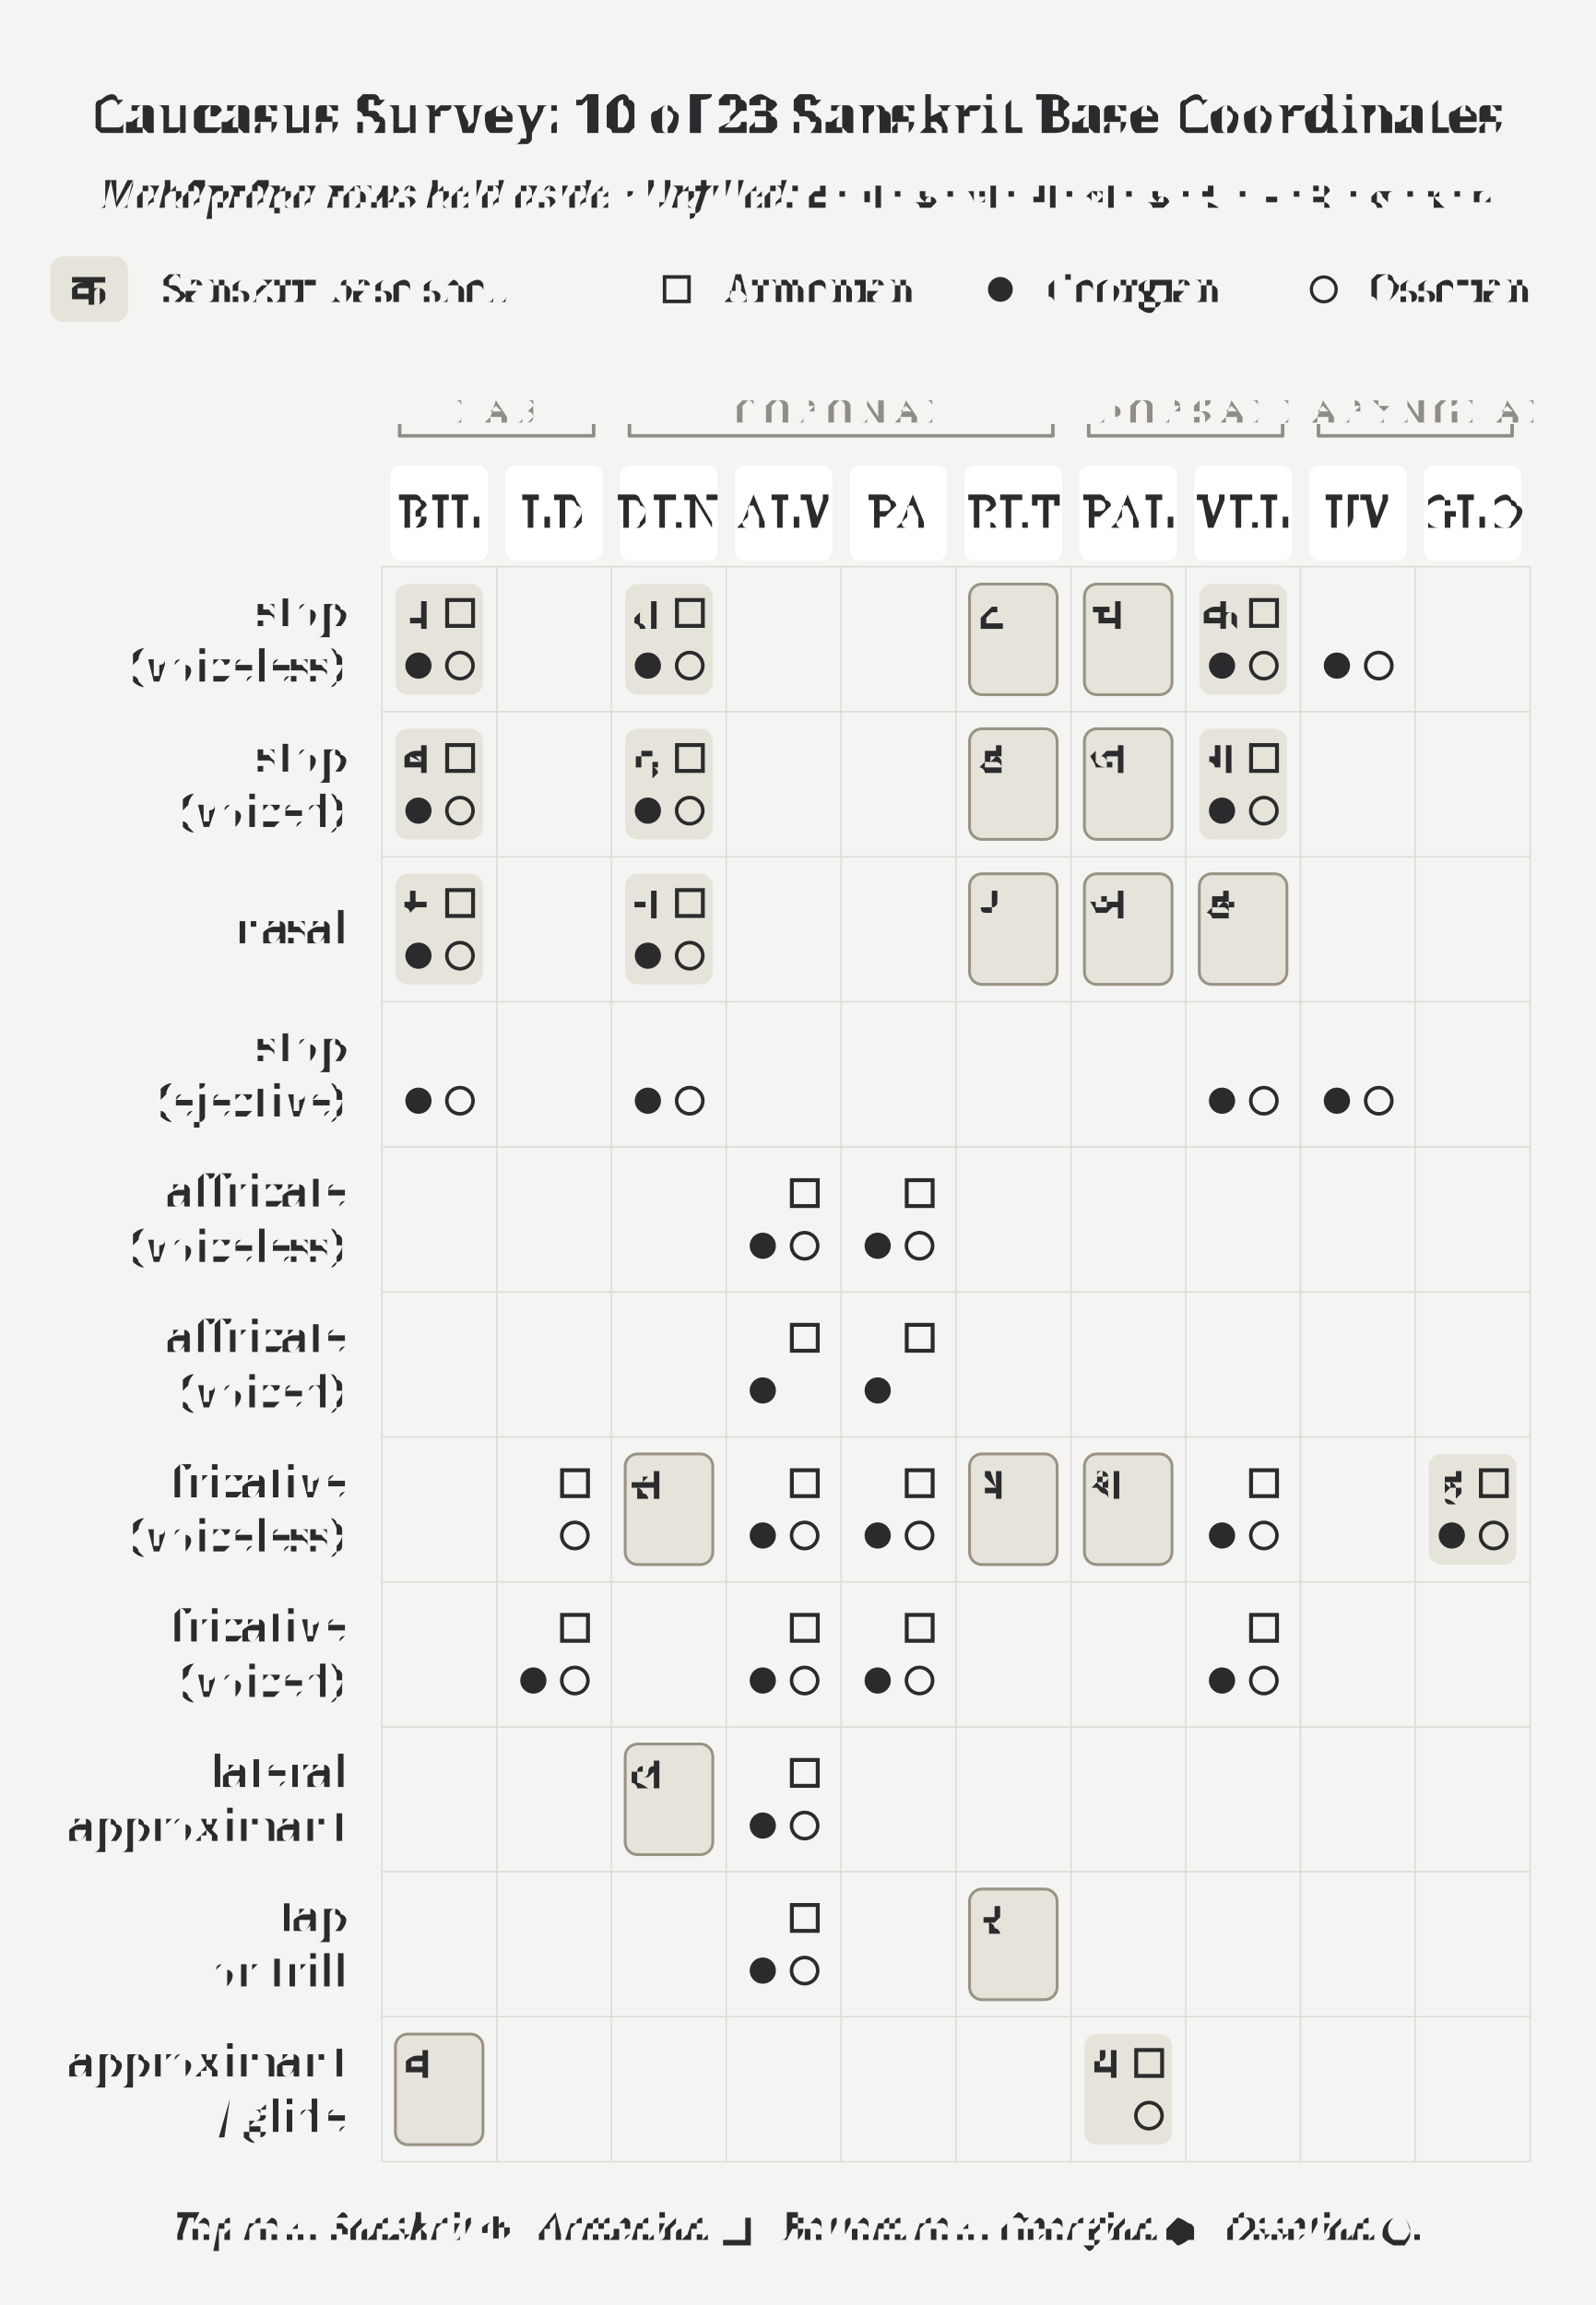
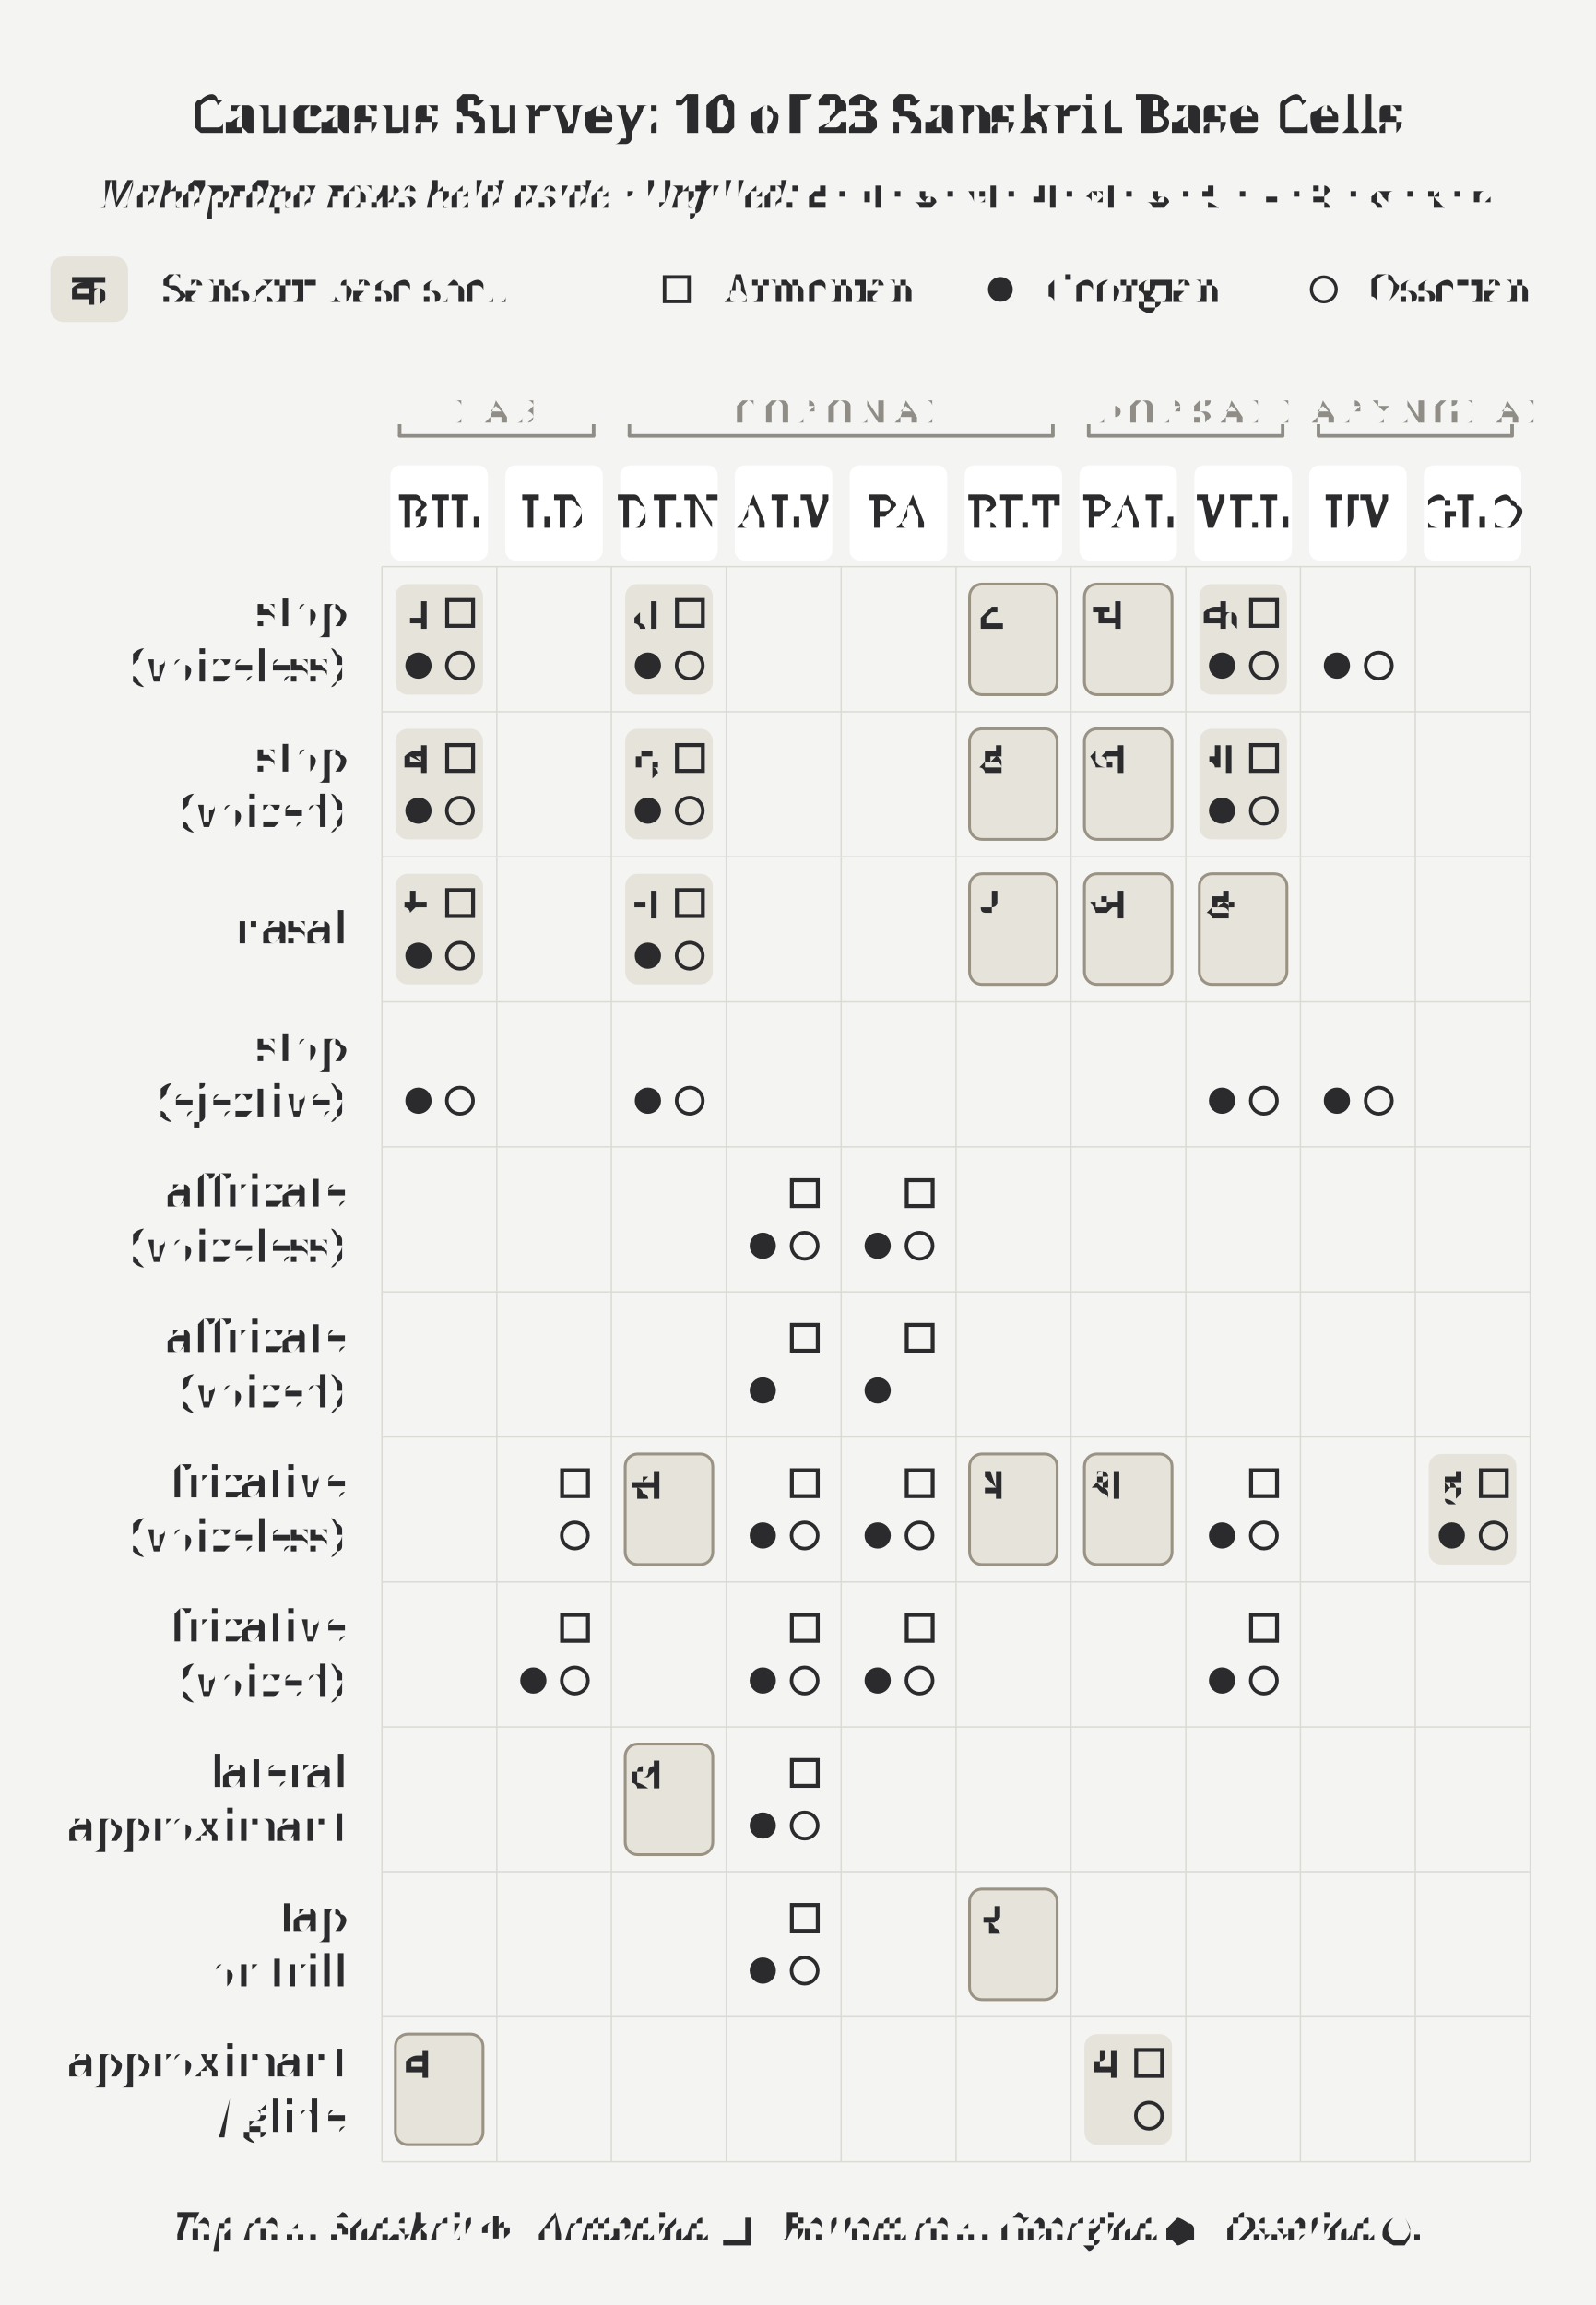
<svg xmlns="http://www.w3.org/2000/svg" width="4.5in" height="6.5in" viewBox="0 0 4.5 6.5">
  <rect x="0" y="0" width="4.5" height="6.5" fill="#f4f4f3" />
-   <text x="2.25" y="0.32" text-anchor="middle" dominant-baseline="middle" font-size="0.151" font-weight="700" fill="#2b2b2d" font-family="'Gentium Book Plus', Charter, 'Charis SIL', Georgia, serif">Caucasus Survey: 10 of 23 Sanskrit Base Coordinates</text>
+   <text x="2.25" y="0.32" text-anchor="middle" dominant-baseline="middle" font-size="0.151" font-weight="700" fill="#2b2b2d" font-family="'Gentium Book Plus', Charter, 'Charis SIL', Georgia, serif">Caucasus Survey: 10 of 23 Sanskrit Base Cells</text>
  <text x="2.25" y="0.547" text-anchor="middle" dominant-baseline="middle" font-size="0.111" font-style="italic" fill="#2b2b2d" font-family="'Gentium Book Plus', Charter, 'Charis SIL', Georgia, serif">Mahāprāṇa rows held aside · Unfilled: <tspan font-style="normal" font-family="'Adobe Devanagari', 'Noto Sans Devanagari', 'Mangal', 'Kohinoor Devanagari', serif">ट · च · ड · ज · ण · ञ · ङ · स · ष · श · ल · र · व</tspan>
  </text>
  <rect x="1.115" y="1.647" width="0.247" height="0.312" rx="0.035" fill="#e6e3db" stroke="none" />
  <rect x="1.115" y="2.055" width="0.247" height="0.312" rx="0.035" fill="#e6e3db" stroke="none" />
  <rect x="1.115" y="2.464" width="0.247" height="0.312" rx="0.035" fill="#e6e3db" stroke="none" />
  <rect x="1.115" y="5.736" width="0.247" height="0.312" rx="0.035" fill="#e6e3db" stroke="#9a9384" stroke-width="0.008" />
  <rect x="1.763" y="1.647" width="0.247" height="0.312" rx="0.035" fill="#e6e3db" stroke="none" />
  <rect x="1.763" y="2.055" width="0.247" height="0.312" rx="0.035" fill="#e6e3db" stroke="none" />
  <rect x="1.763" y="4.1" width="0.247" height="0.312" rx="0.035" fill="#e6e3db" stroke="#9a9384" stroke-width="0.008" />
  <rect x="1.763" y="2.464" width="0.247" height="0.312" rx="0.035" fill="#e6e3db" stroke="none" />
  <rect x="1.763" y="4.918" width="0.247" height="0.312" rx="0.035" fill="#e6e3db" stroke="#9a9384" stroke-width="0.008" />
  <rect x="2.734" y="1.647" width="0.247" height="0.312" rx="0.035" fill="#e6e3db" stroke="#9a9384" stroke-width="0.008" />
  <rect x="2.734" y="2.055" width="0.247" height="0.312" rx="0.035" fill="#e6e3db" stroke="#9a9384" stroke-width="0.008" />
  <rect x="2.734" y="4.1" width="0.247" height="0.312" rx="0.035" fill="#e6e3db" stroke="#9a9384" stroke-width="0.008" />
  <rect x="2.734" y="2.464" width="0.247" height="0.312" rx="0.035" fill="#e6e3db" stroke="#9a9384" stroke-width="0.008" />
  <rect x="2.734" y="5.327" width="0.247" height="0.312" rx="0.035" fill="#e6e3db" stroke="#9a9384" stroke-width="0.008" />
  <rect x="3.058" y="1.647" width="0.247" height="0.312" rx="0.035" fill="#e6e3db" stroke="#9a9384" stroke-width="0.008" />
  <rect x="3.058" y="2.055" width="0.247" height="0.312" rx="0.035" fill="#e6e3db" stroke="#9a9384" stroke-width="0.008" />
  <rect x="3.058" y="4.1" width="0.247" height="0.312" rx="0.035" fill="#e6e3db" stroke="#9a9384" stroke-width="0.008" />
  <rect x="3.058" y="2.464" width="0.247" height="0.312" rx="0.035" fill="#e6e3db" stroke="#9a9384" stroke-width="0.008" />
  <rect x="3.058" y="5.736" width="0.247" height="0.312" rx="0.035" fill="#e6e3db" stroke="none" />
  <rect x="3.382" y="1.647" width="0.247" height="0.312" rx="0.035" fill="#e6e3db" stroke="none" />
  <rect x="3.382" y="2.055" width="0.247" height="0.312" rx="0.035" fill="#e6e3db" stroke="none" />
  <rect x="3.382" y="2.464" width="0.247" height="0.312" rx="0.035" fill="#e6e3db" stroke="#9a9384" stroke-width="0.008" />
  <rect x="4.029" y="4.1" width="0.247" height="0.312" rx="0.035" fill="#e6e3db" stroke="none" />
  <rect x="0.142" y="0.723" width="0.219" height="0.185" rx="0.038" fill="#e6e3db" stroke="none" />
  <text x="0.252" y="0.816" text-anchor="middle" dominant-baseline="middle" font-size="0.125" fill="#2b2b2d" font-family="'Adobe Devanagari', 'Noto Sans Devanagari', 'Mangal', 'Kohinoor Devanagari', serif">क</text>
  <text x="0.462" y="0.855" font-size="0.111" fill="#2b2b2d" font-family="'Gentium Book Plus', Charter, 'Charis SIL', Georgia, serif">Sanskrit base shell</text>
  <rect x="1.874" y="0.781" width="0.069" height="0.069" fill="none" stroke="#2b2b2d" stroke-width="0.01" />
  <text x="2.044" y="0.855" font-size="0.111" fill="#2b2b2d" font-family="'Gentium Book Plus', Charter, 'Charis SIL', Georgia, serif">Armenian</text>
  <circle cx="2.821" cy="0.816" r="0.035" fill="#2b2b2d" />
  <text x="2.957" y="0.855" font-size="0.111" fill="#2b2b2d" font-family="'Gentium Book Plus', Charter, 'Charis SIL', Georgia, serif">Georgian</text>
  <circle cx="3.733" cy="0.816" r="0.035" fill="none" stroke="#2b2b2d" stroke-width="0.009" />
  <text x="3.869" y="0.855" font-size="0.111" fill="#2b2b2d" font-family="'Gentium Book Plus', Charter, 'Charis SIL', Georgia, serif">Ossetian</text>
  <path d="M 1.127 1.229 L 1.674 1.229" stroke="#8f8d86" stroke-width="0.01" stroke-linecap="round" />
  <path d="M 1.127 1.229 L 1.127 1.196" stroke="#8f8d86" stroke-width="0.01" />
  <path d="M 1.674 1.229 L 1.674 1.196" stroke="#8f8d86" stroke-width="0.01" />
  <text x="1.401" y="1.159" text-anchor="middle" dominant-baseline="middle" font-size="0.091" letter-spacing="0.025" fill="#8f8d86" font-family="'Gentium Book Plus', Charter, 'Charis SIL', Georgia, serif">LAB</text>
  <path d="M 1.775 1.229 L 2.969 1.229" stroke="#8f8d86" stroke-width="0.01" stroke-linecap="round" />
  <path d="M 1.775 1.229 L 1.775 1.196" stroke="#8f8d86" stroke-width="0.01" />
  <path d="M 2.969 1.229 L 2.969 1.196" stroke="#8f8d86" stroke-width="0.01" />
  <text x="2.372" y="1.159" text-anchor="middle" dominant-baseline="middle" font-size="0.091" letter-spacing="0.025" fill="#8f8d86" font-family="'Gentium Book Plus', Charter, 'Charis SIL', Georgia, serif">CORONAL</text>
  <path d="M 3.07 1.229 L 3.617 1.229" stroke="#8f8d86" stroke-width="0.01" stroke-linecap="round" />
  <path d="M 3.07 1.229 L 3.07 1.196" stroke="#8f8d86" stroke-width="0.01" />
  <path d="M 3.617 1.229 L 3.617 1.196" stroke="#8f8d86" stroke-width="0.01" />
  <text x="3.344" y="1.159" text-anchor="middle" dominant-baseline="middle" font-size="0.091" letter-spacing="0.025" fill="#8f8d86" font-family="'Gentium Book Plus', Charter, 'Charis SIL', Georgia, serif">DORSAL</text>
  <path d="M 3.718 1.229 L 4.264 1.229" stroke="#8f8d86" stroke-width="0.01" stroke-linecap="round" />
  <path d="M 3.718 1.229 L 3.718 1.196" stroke="#8f8d86" stroke-width="0.01" />
  <path d="M 4.264 1.229 L 4.264 1.196" stroke="#8f8d86" stroke-width="0.01" />
  <text x="3.991" y="1.159" text-anchor="middle" dominant-baseline="middle" font-size="0.091" letter-spacing="0.025" fill="#8f8d86" font-family="'Gentium Book Plus', Charter, 'Charis SIL', Georgia, serif">LARYNGEAL</text>
  <rect x="1.101" y="1.312" width="0.275" height="0.269" rx="0.029" fill="#ffffff" stroke="none" />
  <text x="1.239" y="1.447" text-anchor="middle" dominant-baseline="middle" font-size="0.125" letter-spacing="0.01" fill="#2b2b2d" font-family="'Gentium Book Plus', Charter, 'Charis SIL', Georgia, serif">BIL</text>
  <rect x="1.425" y="1.312" width="0.275" height="0.269" rx="0.029" fill="#ffffff" stroke="none" />
  <text x="1.562" y="1.447" text-anchor="middle" dominant-baseline="middle" font-size="0.125" letter-spacing="0.01" fill="#2b2b2d" font-family="'Gentium Book Plus', Charter, 'Charis SIL', Georgia, serif">LD</text>
  <rect x="1.749" y="1.312" width="0.275" height="0.269" rx="0.029" fill="#ffffff" stroke="none" />
  <text x="1.886" y="1.447" text-anchor="middle" dominant-baseline="middle" font-size="0.125" letter-spacing="0.01" fill="#2b2b2d" font-family="'Gentium Book Plus', Charter, 'Charis SIL', Georgia, serif">DEN</text>
  <rect x="2.072" y="1.312" width="0.275" height="0.269" rx="0.029" fill="#ffffff" stroke="none" />
  <text x="2.21" y="1.447" text-anchor="middle" dominant-baseline="middle" font-size="0.125" letter-spacing="0.01" fill="#2b2b2d" font-family="'Gentium Book Plus', Charter, 'Charis SIL', Georgia, serif">ALV</text>
  <rect x="2.396" y="1.312" width="0.275" height="0.269" rx="0.029" fill="#ffffff" stroke="none" />
  <text x="2.534" y="1.447" text-anchor="middle" dominant-baseline="middle" font-size="0.125" letter-spacing="0.01" fill="#2b2b2d" font-family="'Gentium Book Plus', Charter, 'Charis SIL', Georgia, serif">PA</text>
  <rect x="2.72" y="1.312" width="0.275" height="0.269" rx="0.029" fill="#ffffff" stroke="none" />
  <text x="2.858" y="1.447" text-anchor="middle" dominant-baseline="middle" font-size="0.125" letter-spacing="0.01" fill="#2b2b2d" font-family="'Gentium Book Plus', Charter, 'Charis SIL', Georgia, serif">RET</text>
  <rect x="3.044" y="1.312" width="0.275" height="0.269" rx="0.029" fill="#ffffff" stroke="none" />
  <text x="3.182" y="1.447" text-anchor="middle" dominant-baseline="middle" font-size="0.125" letter-spacing="0.01" fill="#2b2b2d" font-family="'Gentium Book Plus', Charter, 'Charis SIL', Georgia, serif">PAL</text>
  <rect x="3.368" y="1.312" width="0.275" height="0.269" rx="0.029" fill="#ffffff" stroke="none" />
  <text x="3.505" y="1.447" text-anchor="middle" dominant-baseline="middle" font-size="0.125" letter-spacing="0.01" fill="#2b2b2d" font-family="'Gentium Book Plus', Charter, 'Charis SIL', Georgia, serif">VEL</text>
  <rect x="3.692" y="1.312" width="0.275" height="0.269" rx="0.029" fill="#ffffff" stroke="none" />
  <text x="3.829" y="1.447" text-anchor="middle" dominant-baseline="middle" font-size="0.125" letter-spacing="0.01" fill="#2b2b2d" font-family="'Gentium Book Plus', Charter, 'Charis SIL', Georgia, serif">UV</text>
  <rect x="4.015" y="1.312" width="0.275" height="0.269" rx="0.029" fill="#ffffff" stroke="none" />
  <text x="4.153" y="1.447" text-anchor="middle" dominant-baseline="middle" font-size="0.125" letter-spacing="0.01" fill="#2b2b2d" font-family="'Gentium Book Plus', Charter, 'Charis SIL', Georgia, serif">GLO</text>
  <line x1="1.077" y1="1.598" x2="1.077" y2="6.096" stroke="#dcdad4" stroke-width="0.004" />
  <line x1="1.401" y1="1.598" x2="1.401" y2="6.096" stroke="#dcdad4" stroke-width="0.004" />
  <line x1="1.724" y1="1.598" x2="1.724" y2="6.096" stroke="#dcdad4" stroke-width="0.004" />
  <line x1="2.048" y1="1.598" x2="2.048" y2="6.096" stroke="#dcdad4" stroke-width="0.004" />
  <line x1="2.372" y1="1.598" x2="2.372" y2="6.096" stroke="#dcdad4" stroke-width="0.004" />
  <line x1="2.696" y1="1.598" x2="2.696" y2="6.096" stroke="#dcdad4" stroke-width="0.004" />
  <line x1="3.02" y1="1.598" x2="3.02" y2="6.096" stroke="#dcdad4" stroke-width="0.004" />
  <line x1="3.344" y1="1.598" x2="3.344" y2="6.096" stroke="#dcdad4" stroke-width="0.004" />
  <line x1="3.667" y1="1.598" x2="3.667" y2="6.096" stroke="#dcdad4" stroke-width="0.004" />
  <line x1="3.991" y1="1.598" x2="3.991" y2="6.096" stroke="#dcdad4" stroke-width="0.004" />
  <line x1="4.315" y1="1.598" x2="4.315" y2="6.096" stroke="#dcdad4" stroke-width="0.004" />
  <line x1="1.077" y1="1.598" x2="4.315" y2="1.598" stroke="#dcdad4" stroke-width="0.004" />
  <line x1="1.077" y1="2.007" x2="4.315" y2="2.007" stroke="#dcdad4" stroke-width="0.004" />
  <line x1="1.077" y1="2.416" x2="4.315" y2="2.416" stroke="#dcdad4" stroke-width="0.004" />
  <line x1="1.077" y1="2.825" x2="4.315" y2="2.825" stroke="#dcdad4" stroke-width="0.004" />
  <line x1="1.077" y1="3.234" x2="4.315" y2="3.234" stroke="#dcdad4" stroke-width="0.004" />
  <line x1="1.077" y1="3.643" x2="4.315" y2="3.643" stroke="#dcdad4" stroke-width="0.004" />
  <line x1="1.077" y1="4.052" x2="4.315" y2="4.052" stroke="#dcdad4" stroke-width="0.004" />
  <line x1="1.077" y1="4.461" x2="4.315" y2="4.461" stroke="#dcdad4" stroke-width="0.004" />
  <line x1="1.077" y1="4.87" x2="4.315" y2="4.87" stroke="#dcdad4" stroke-width="0.004" />
  <line x1="1.077" y1="5.278" x2="4.315" y2="5.278" stroke="#dcdad4" stroke-width="0.004" />
  <line x1="1.077" y1="5.687" x2="4.315" y2="5.687" stroke="#dcdad4" stroke-width="0.004" />
  <line x1="1.077" y1="6.096" x2="4.315" y2="6.096" stroke="#dcdad4" stroke-width="0.004" />
  <text x="0.976" y="1.725" text-anchor="end" dominant-baseline="middle" font-size="0.125" fill="#2b2b2d" font-family="'Gentium Book Plus', Charter, 'Charis SIL', Georgia, serif">stop</text>
  <text x="0.976" y="1.88" text-anchor="end" dominant-baseline="middle" font-size="0.125" fill="#2b2b2d" font-family="'Gentium Book Plus', Charter, 'Charis SIL', Georgia, serif">(voiceless)</text>
  <text x="0.976" y="2.134" text-anchor="end" dominant-baseline="middle" font-size="0.125" fill="#2b2b2d" font-family="'Gentium Book Plus', Charter, 'Charis SIL', Georgia, serif">stop</text>
  <text x="0.976" y="2.289" text-anchor="end" dominant-baseline="middle" font-size="0.125" fill="#2b2b2d" font-family="'Gentium Book Plus', Charter, 'Charis SIL', Georgia, serif">(voiced)</text>
  <text x="0.976" y="2.62" text-anchor="end" dominant-baseline="middle" font-size="0.125" fill="#2b2b2d" font-family="'Gentium Book Plus', Charter, 'Charis SIL', Georgia, serif">nasal</text>
  <text x="0.976" y="2.952" text-anchor="end" dominant-baseline="middle" font-size="0.125" fill="#2b2b2d" font-family="'Gentium Book Plus', Charter, 'Charis SIL', Georgia, serif">stop</text>
  <text x="0.976" y="3.107" text-anchor="end" dominant-baseline="middle" font-size="0.125" fill="#2b2b2d" font-family="'Gentium Book Plus', Charter, 'Charis SIL', Georgia, serif">(ejective)</text>
  <text x="0.976" y="3.361" text-anchor="end" dominant-baseline="middle" font-size="0.125" fill="#2b2b2d" font-family="'Gentium Book Plus', Charter, 'Charis SIL', Georgia, serif">affricate</text>
  <text x="0.976" y="3.516" text-anchor="end" dominant-baseline="middle" font-size="0.125" fill="#2b2b2d" font-family="'Gentium Book Plus', Charter, 'Charis SIL', Georgia, serif">(voiceless)</text>
  <text x="0.976" y="3.77" text-anchor="end" dominant-baseline="middle" font-size="0.125" fill="#2b2b2d" font-family="'Gentium Book Plus', Charter, 'Charis SIL', Georgia, serif">affricate</text>
  <text x="0.976" y="3.925" text-anchor="end" dominant-baseline="middle" font-size="0.125" fill="#2b2b2d" font-family="'Gentium Book Plus', Charter, 'Charis SIL', Georgia, serif">(voiced)</text>
  <text x="0.976" y="4.179" text-anchor="end" dominant-baseline="middle" font-size="0.125" fill="#2b2b2d" font-family="'Gentium Book Plus', Charter, 'Charis SIL', Georgia, serif">fricative</text>
  <text x="0.976" y="4.333" text-anchor="end" dominant-baseline="middle" font-size="0.125" fill="#2b2b2d" font-family="'Gentium Book Plus', Charter, 'Charis SIL', Georgia, serif">(voiceless)</text>
  <text x="0.976" y="4.588" text-anchor="end" dominant-baseline="middle" font-size="0.125" fill="#2b2b2d" font-family="'Gentium Book Plus', Charter, 'Charis SIL', Georgia, serif">fricative</text>
  <text x="0.976" y="4.742" text-anchor="end" dominant-baseline="middle" font-size="0.125" fill="#2b2b2d" font-family="'Gentium Book Plus', Charter, 'Charis SIL', Georgia, serif">(voiced)</text>
  <text x="0.976" y="4.997" text-anchor="end" dominant-baseline="middle" font-size="0.125" fill="#2b2b2d" font-family="'Gentium Book Plus', Charter, 'Charis SIL', Georgia, serif">lateral</text>
  <text x="0.976" y="5.151" text-anchor="end" dominant-baseline="middle" font-size="0.125" fill="#2b2b2d" font-family="'Gentium Book Plus', Charter, 'Charis SIL', Georgia, serif">approximant</text>
  <text x="0.976" y="5.405" text-anchor="end" dominant-baseline="middle" font-size="0.125" fill="#2b2b2d" font-family="'Gentium Book Plus', Charter, 'Charis SIL', Georgia, serif">tap</text>
  <text x="0.976" y="5.56" text-anchor="end" dominant-baseline="middle" font-size="0.125" fill="#2b2b2d" font-family="'Gentium Book Plus', Charter, 'Charis SIL', Georgia, serif">or trill</text>
  <text x="0.976" y="5.814" text-anchor="end" dominant-baseline="middle" font-size="0.125" fill="#2b2b2d" font-family="'Gentium Book Plus', Charter, 'Charis SIL', Georgia, serif">approximant</text>
  <text x="0.976" y="5.969" text-anchor="end" dominant-baseline="middle" font-size="0.125" fill="#2b2b2d" font-family="'Gentium Book Plus', Charter, 'Charis SIL', Georgia, serif">/ glide</text>
  <circle cx="1.18" cy="1.877" r="0.037" fill="#2b2b2d" />
  <circle cx="1.18" cy="2.286" r="0.037" fill="#2b2b2d" />
  <circle cx="1.18" cy="3.104" r="0.037" fill="#2b2b2d" />
  <circle cx="1.18" cy="2.695" r="0.037" fill="#2b2b2d" />
  <circle cx="1.504" cy="4.739" r="0.037" fill="#2b2b2d" />
  <circle cx="1.827" cy="1.877" r="0.037" fill="#2b2b2d" />
  <circle cx="1.827" cy="2.286" r="0.037" fill="#2b2b2d" />
  <circle cx="1.827" cy="3.104" r="0.037" fill="#2b2b2d" />
  <circle cx="1.827" cy="2.695" r="0.037" fill="#2b2b2d" />
  <circle cx="2.151" cy="3.513" r="0.037" fill="#2b2b2d" />
  <circle cx="2.151" cy="3.921" r="0.037" fill="#2b2b2d" />
  <circle cx="2.151" cy="4.33" r="0.037" fill="#2b2b2d" />
  <circle cx="2.151" cy="4.739" r="0.037" fill="#2b2b2d" />
  <circle cx="2.151" cy="5.148" r="0.037" fill="#2b2b2d" />
  <circle cx="2.151" cy="5.557" r="0.037" fill="#2b2b2d" />
  <circle cx="2.475" cy="3.513" r="0.037" fill="#2b2b2d" />
  <circle cx="2.475" cy="3.921" r="0.037" fill="#2b2b2d" />
  <circle cx="2.475" cy="4.33" r="0.037" fill="#2b2b2d" />
  <circle cx="2.475" cy="4.739" r="0.037" fill="#2b2b2d" />
  <circle cx="3.446" cy="1.877" r="0.037" fill="#2b2b2d" />
  <circle cx="3.446" cy="2.286" r="0.037" fill="#2b2b2d" />
  <circle cx="3.446" cy="3.104" r="0.037" fill="#2b2b2d" />
  <circle cx="3.446" cy="4.33" r="0.037" fill="#2b2b2d" />
  <circle cx="3.446" cy="4.739" r="0.037" fill="#2b2b2d" />
  <circle cx="3.77" cy="1.877" r="0.037" fill="#2b2b2d" />
  <circle cx="3.77" cy="3.104" r="0.037" fill="#2b2b2d" />
  <circle cx="4.094" cy="4.33" r="0.037" fill="#2b2b2d" />
  <circle cx="1.297" cy="1.877" r="0.037" fill="none" stroke="#2b2b2d" stroke-width="0.01" />
  <circle cx="1.297" cy="2.286" r="0.037" fill="none" stroke="#2b2b2d" stroke-width="0.01" />
  <circle cx="1.297" cy="3.104" r="0.037" fill="none" stroke="#2b2b2d" stroke-width="0.01" />
  <circle cx="1.297" cy="2.695" r="0.037" fill="none" stroke="#2b2b2d" stroke-width="0.01" />
  <circle cx="1.621" cy="4.33" r="0.037" fill="none" stroke="#2b2b2d" stroke-width="0.01" />
  <circle cx="1.621" cy="4.739" r="0.037" fill="none" stroke="#2b2b2d" stroke-width="0.01" />
  <circle cx="1.945" cy="1.877" r="0.037" fill="none" stroke="#2b2b2d" stroke-width="0.01" />
  <circle cx="1.945" cy="2.286" r="0.037" fill="none" stroke="#2b2b2d" stroke-width="0.01" />
  <circle cx="1.945" cy="3.104" r="0.037" fill="none" stroke="#2b2b2d" stroke-width="0.01" />
  <circle cx="1.945" cy="2.695" r="0.037" fill="none" stroke="#2b2b2d" stroke-width="0.01" />
  <circle cx="2.269" cy="3.513" r="0.037" fill="none" stroke="#2b2b2d" stroke-width="0.01" />
  <circle cx="2.269" cy="4.33" r="0.037" fill="none" stroke="#2b2b2d" stroke-width="0.01" />
  <circle cx="2.269" cy="4.739" r="0.037" fill="none" stroke="#2b2b2d" stroke-width="0.01" />
  <circle cx="2.269" cy="5.148" r="0.037" fill="none" stroke="#2b2b2d" stroke-width="0.01" />
  <circle cx="2.269" cy="5.557" r="0.037" fill="none" stroke="#2b2b2d" stroke-width="0.01" />
  <circle cx="2.593" cy="3.513" r="0.037" fill="none" stroke="#2b2b2d" stroke-width="0.01" />
  <circle cx="2.593" cy="4.33" r="0.037" fill="none" stroke="#2b2b2d" stroke-width="0.01" />
  <circle cx="2.593" cy="4.739" r="0.037" fill="none" stroke="#2b2b2d" stroke-width="0.01" />
  <circle cx="3.24" cy="5.966" r="0.037" fill="none" stroke="#2b2b2d" stroke-width="0.01" />
  <circle cx="3.564" cy="1.877" r="0.037" fill="none" stroke="#2b2b2d" stroke-width="0.01" />
  <circle cx="3.564" cy="2.286" r="0.037" fill="none" stroke="#2b2b2d" stroke-width="0.01" />
  <circle cx="3.564" cy="3.104" r="0.037" fill="none" stroke="#2b2b2d" stroke-width="0.01" />
  <circle cx="3.564" cy="4.33" r="0.037" fill="none" stroke="#2b2b2d" stroke-width="0.01" />
  <circle cx="3.564" cy="4.739" r="0.037" fill="none" stroke="#2b2b2d" stroke-width="0.01" />
  <circle cx="3.888" cy="1.877" r="0.037" fill="none" stroke="#2b2b2d" stroke-width="0.01" />
  <circle cx="3.888" cy="3.104" r="0.037" fill="none" stroke="#2b2b2d" stroke-width="0.01" />
  <circle cx="4.212" cy="4.33" r="0.037" fill="none" stroke="#2b2b2d" stroke-width="0.01" />
  <rect x="1.261" y="1.692" width="0.073" height="0.073" fill="none" stroke="#2b2b2d" stroke-width="0.011" />
  <rect x="1.261" y="2.101" width="0.073" height="0.073" fill="none" stroke="#2b2b2d" stroke-width="0.011" />
  <rect x="1.261" y="2.51" width="0.073" height="0.073" fill="none" stroke="#2b2b2d" stroke-width="0.011" />
  <rect x="1.585" y="4.146" width="0.073" height="0.073" fill="none" stroke="#2b2b2d" stroke-width="0.011" />
  <rect x="1.585" y="4.554" width="0.073" height="0.073" fill="none" stroke="#2b2b2d" stroke-width="0.011" />
  <rect x="1.909" y="1.692" width="0.073" height="0.073" fill="none" stroke="#2b2b2d" stroke-width="0.011" />
  <rect x="1.909" y="2.101" width="0.073" height="0.073" fill="none" stroke="#2b2b2d" stroke-width="0.011" />
  <rect x="1.909" y="2.51" width="0.073" height="0.073" fill="none" stroke="#2b2b2d" stroke-width="0.011" />
  <rect x="2.233" y="3.328" width="0.073" height="0.073" fill="none" stroke="#2b2b2d" stroke-width="0.011" />
  <rect x="2.233" y="3.736" width="0.073" height="0.073" fill="none" stroke="#2b2b2d" stroke-width="0.011" />
  <rect x="2.233" y="4.146" width="0.073" height="0.073" fill="none" stroke="#2b2b2d" stroke-width="0.011" />
  <rect x="2.233" y="4.554" width="0.073" height="0.073" fill="none" stroke="#2b2b2d" stroke-width="0.011" />
  <rect x="2.233" y="4.963" width="0.073" height="0.073" fill="none" stroke="#2b2b2d" stroke-width="0.011" />
  <rect x="2.233" y="5.372" width="0.073" height="0.073" fill="none" stroke="#2b2b2d" stroke-width="0.011" />
  <rect x="2.557" y="3.328" width="0.073" height="0.073" fill="none" stroke="#2b2b2d" stroke-width="0.011" />
  <rect x="2.557" y="3.736" width="0.073" height="0.073" fill="none" stroke="#2b2b2d" stroke-width="0.011" />
  <rect x="2.557" y="4.146" width="0.073" height="0.073" fill="none" stroke="#2b2b2d" stroke-width="0.011" />
  <rect x="2.557" y="4.554" width="0.073" height="0.073" fill="none" stroke="#2b2b2d" stroke-width="0.011" />
  <rect x="3.204" y="5.781" width="0.073" height="0.073" fill="none" stroke="#2b2b2d" stroke-width="0.011" />
  <rect x="3.528" y="1.692" width="0.073" height="0.073" fill="none" stroke="#2b2b2d" stroke-width="0.011" />
  <rect x="3.528" y="2.101" width="0.073" height="0.073" fill="none" stroke="#2b2b2d" stroke-width="0.011" />
  <rect x="3.528" y="4.146" width="0.073" height="0.073" fill="none" stroke="#2b2b2d" stroke-width="0.011" />
  <rect x="3.528" y="4.554" width="0.073" height="0.073" fill="none" stroke="#2b2b2d" stroke-width="0.011" />
  <rect x="4.176" y="4.146" width="0.073" height="0.073" fill="none" stroke="#2b2b2d" stroke-width="0.011" />
  <text x="1.18" y="1.728" text-anchor="middle" dominant-baseline="middle" font-size="0.132" fill="#2b2b2d" font-family="'Adobe Devanagari', 'Noto Sans Devanagari', 'Mangal', 'Kohinoor Devanagari', serif">प</text>
  <text x="1.18" y="2.137" text-anchor="middle" dominant-baseline="middle" font-size="0.132" fill="#2b2b2d" font-family="'Adobe Devanagari', 'Noto Sans Devanagari', 'Mangal', 'Kohinoor Devanagari', serif">ब</text>
  <text x="1.18" y="2.546" text-anchor="middle" dominant-baseline="middle" font-size="0.132" fill="#2b2b2d" font-family="'Adobe Devanagari', 'Noto Sans Devanagari', 'Mangal', 'Kohinoor Devanagari', serif">म</text>
  <text x="1.18" y="5.817" text-anchor="middle" dominant-baseline="middle" font-size="0.132" fill="#2b2b2d" font-family="'Adobe Devanagari', 'Noto Sans Devanagari', 'Mangal', 'Kohinoor Devanagari', serif">व</text>
  <text x="1.827" y="1.728" text-anchor="middle" dominant-baseline="middle" font-size="0.132" fill="#2b2b2d" font-family="'Adobe Devanagari', 'Noto Sans Devanagari', 'Mangal', 'Kohinoor Devanagari', serif">त</text>
  <text x="1.827" y="2.137" text-anchor="middle" dominant-baseline="middle" font-size="0.132" fill="#2b2b2d" font-family="'Adobe Devanagari', 'Noto Sans Devanagari', 'Mangal', 'Kohinoor Devanagari', serif">द</text>
  <text x="1.827" y="4.182" text-anchor="middle" dominant-baseline="middle" font-size="0.132" fill="#2b2b2d" font-family="'Adobe Devanagari', 'Noto Sans Devanagari', 'Mangal', 'Kohinoor Devanagari', serif">स</text>
  <text x="1.827" y="2.546" text-anchor="middle" dominant-baseline="middle" font-size="0.132" fill="#2b2b2d" font-family="'Adobe Devanagari', 'Noto Sans Devanagari', 'Mangal', 'Kohinoor Devanagari', serif">न</text>
  <text x="1.827" y="5" text-anchor="middle" dominant-baseline="middle" font-size="0.132" fill="#2b2b2d" font-family="'Adobe Devanagari', 'Noto Sans Devanagari', 'Mangal', 'Kohinoor Devanagari', serif">ल</text>
  <text x="2.799" y="1.728" text-anchor="middle" dominant-baseline="middle" font-size="0.132" fill="#2b2b2d" font-family="'Adobe Devanagari', 'Noto Sans Devanagari', 'Mangal', 'Kohinoor Devanagari', serif">ट</text>
  <text x="2.799" y="2.137" text-anchor="middle" dominant-baseline="middle" font-size="0.132" fill="#2b2b2d" font-family="'Adobe Devanagari', 'Noto Sans Devanagari', 'Mangal', 'Kohinoor Devanagari', serif">ड</text>
  <text x="2.799" y="4.182" text-anchor="middle" dominant-baseline="middle" font-size="0.132" fill="#2b2b2d" font-family="'Adobe Devanagari', 'Noto Sans Devanagari', 'Mangal', 'Kohinoor Devanagari', serif">ष</text>
  <text x="2.799" y="2.546" text-anchor="middle" dominant-baseline="middle" font-size="0.132" fill="#2b2b2d" font-family="'Adobe Devanagari', 'Noto Sans Devanagari', 'Mangal', 'Kohinoor Devanagari', serif">ण</text>
  <text x="2.799" y="5.409" text-anchor="middle" dominant-baseline="middle" font-size="0.132" fill="#2b2b2d" font-family="'Adobe Devanagari', 'Noto Sans Devanagari', 'Mangal', 'Kohinoor Devanagari', serif">र</text>
  <text x="3.123" y="1.728" text-anchor="middle" dominant-baseline="middle" font-size="0.132" fill="#2b2b2d" font-family="'Adobe Devanagari', 'Noto Sans Devanagari', 'Mangal', 'Kohinoor Devanagari', serif">च</text>
  <text x="3.123" y="2.137" text-anchor="middle" dominant-baseline="middle" font-size="0.132" fill="#2b2b2d" font-family="'Adobe Devanagari', 'Noto Sans Devanagari', 'Mangal', 'Kohinoor Devanagari', serif">ज</text>
  <text x="3.123" y="4.182" text-anchor="middle" dominant-baseline="middle" font-size="0.132" fill="#2b2b2d" font-family="'Adobe Devanagari', 'Noto Sans Devanagari', 'Mangal', 'Kohinoor Devanagari', serif">श</text>
  <text x="3.123" y="2.546" text-anchor="middle" dominant-baseline="middle" font-size="0.132" fill="#2b2b2d" font-family="'Adobe Devanagari', 'Noto Sans Devanagari', 'Mangal', 'Kohinoor Devanagari', serif">ञ</text>
  <text x="3.123" y="5.817" text-anchor="middle" dominant-baseline="middle" font-size="0.132" fill="#2b2b2d" font-family="'Adobe Devanagari', 'Noto Sans Devanagari', 'Mangal', 'Kohinoor Devanagari', serif">य</text>
  <text x="3.446" y="1.728" text-anchor="middle" dominant-baseline="middle" font-size="0.132" fill="#2b2b2d" font-family="'Adobe Devanagari', 'Noto Sans Devanagari', 'Mangal', 'Kohinoor Devanagari', serif">क</text>
  <text x="3.446" y="2.137" text-anchor="middle" dominant-baseline="middle" font-size="0.132" fill="#2b2b2d" font-family="'Adobe Devanagari', 'Noto Sans Devanagari', 'Mangal', 'Kohinoor Devanagari', serif">ग</text>
  <text x="3.446" y="2.546" text-anchor="middle" dominant-baseline="middle" font-size="0.132" fill="#2b2b2d" font-family="'Adobe Devanagari', 'Noto Sans Devanagari', 'Mangal', 'Kohinoor Devanagari', serif">ङ</text>
  <text x="4.094" y="4.182" text-anchor="middle" dominant-baseline="middle" font-size="0.132" fill="#2b2b2d" font-family="'Adobe Devanagari', 'Noto Sans Devanagari', 'Mangal', 'Kohinoor Devanagari', serif">ह</text>
  <text x="2.25" y="6.315" text-anchor="middle" font-size="0.103" font-style="italic" fill="#2b2b2d" font-family="'Gentium Book Plus', Charter, 'Charis SIL', Georgia, serif">Top row: Sanskrit <tspan font-style="normal" font-family="'Adobe Devanagari', 'Noto Sans Devanagari', 'Mangal', 'Kohinoor Devanagari', serif">क</tspan> · Armenian □  ·  Bottom row: Georgian ● · Ossetian ○.</text>
</svg>
